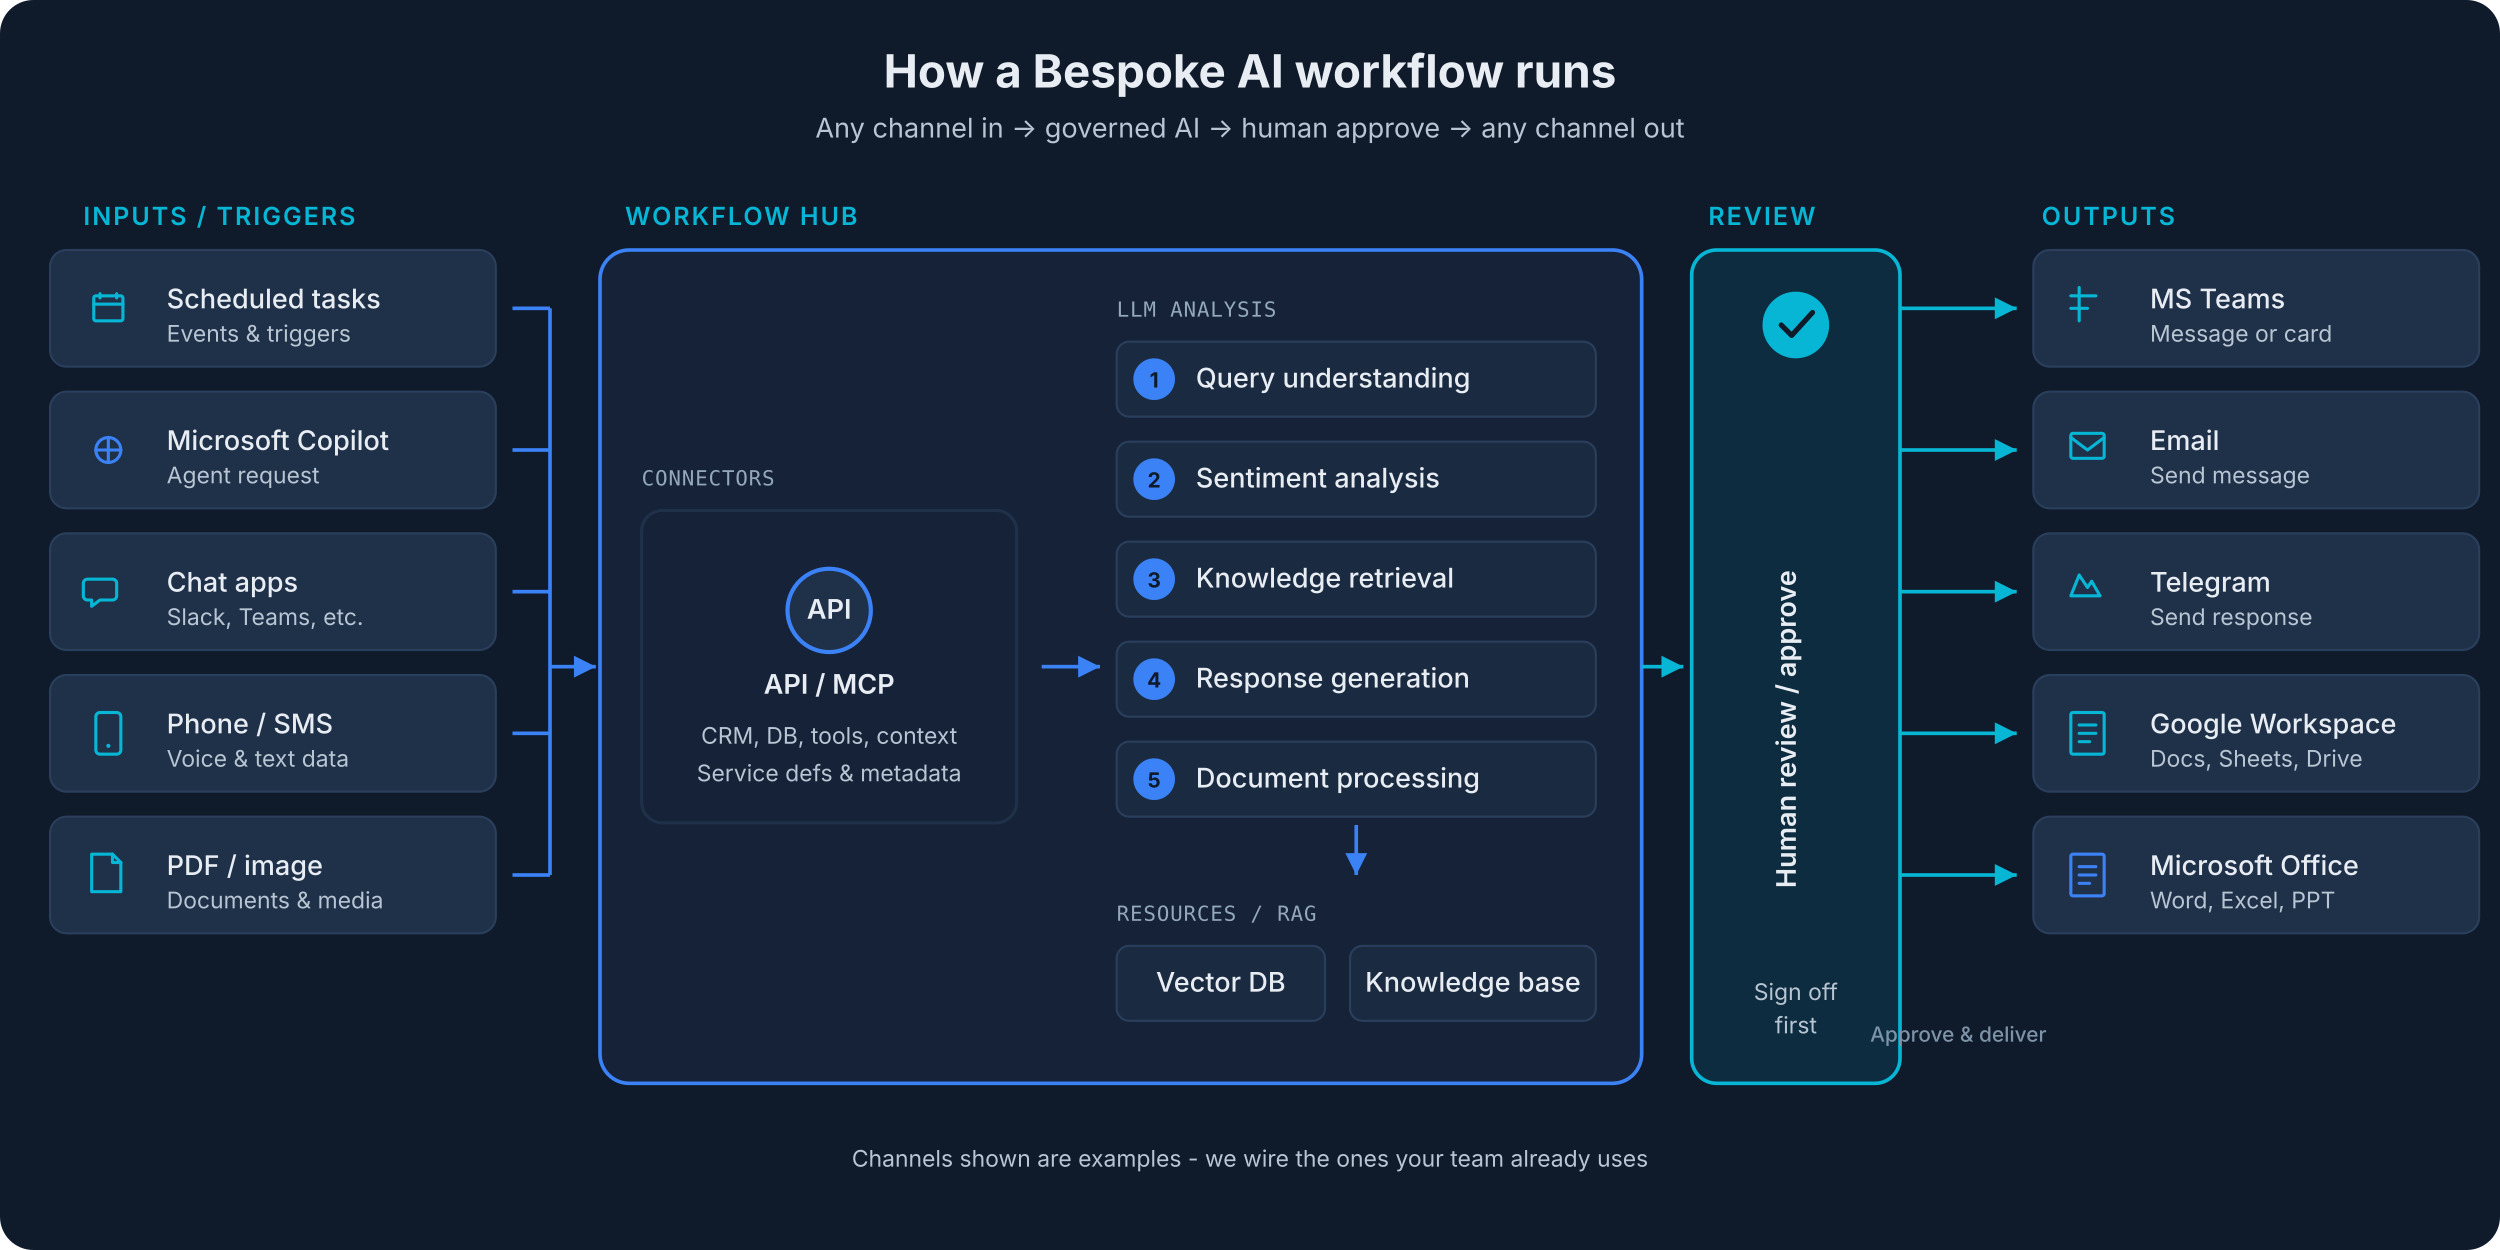
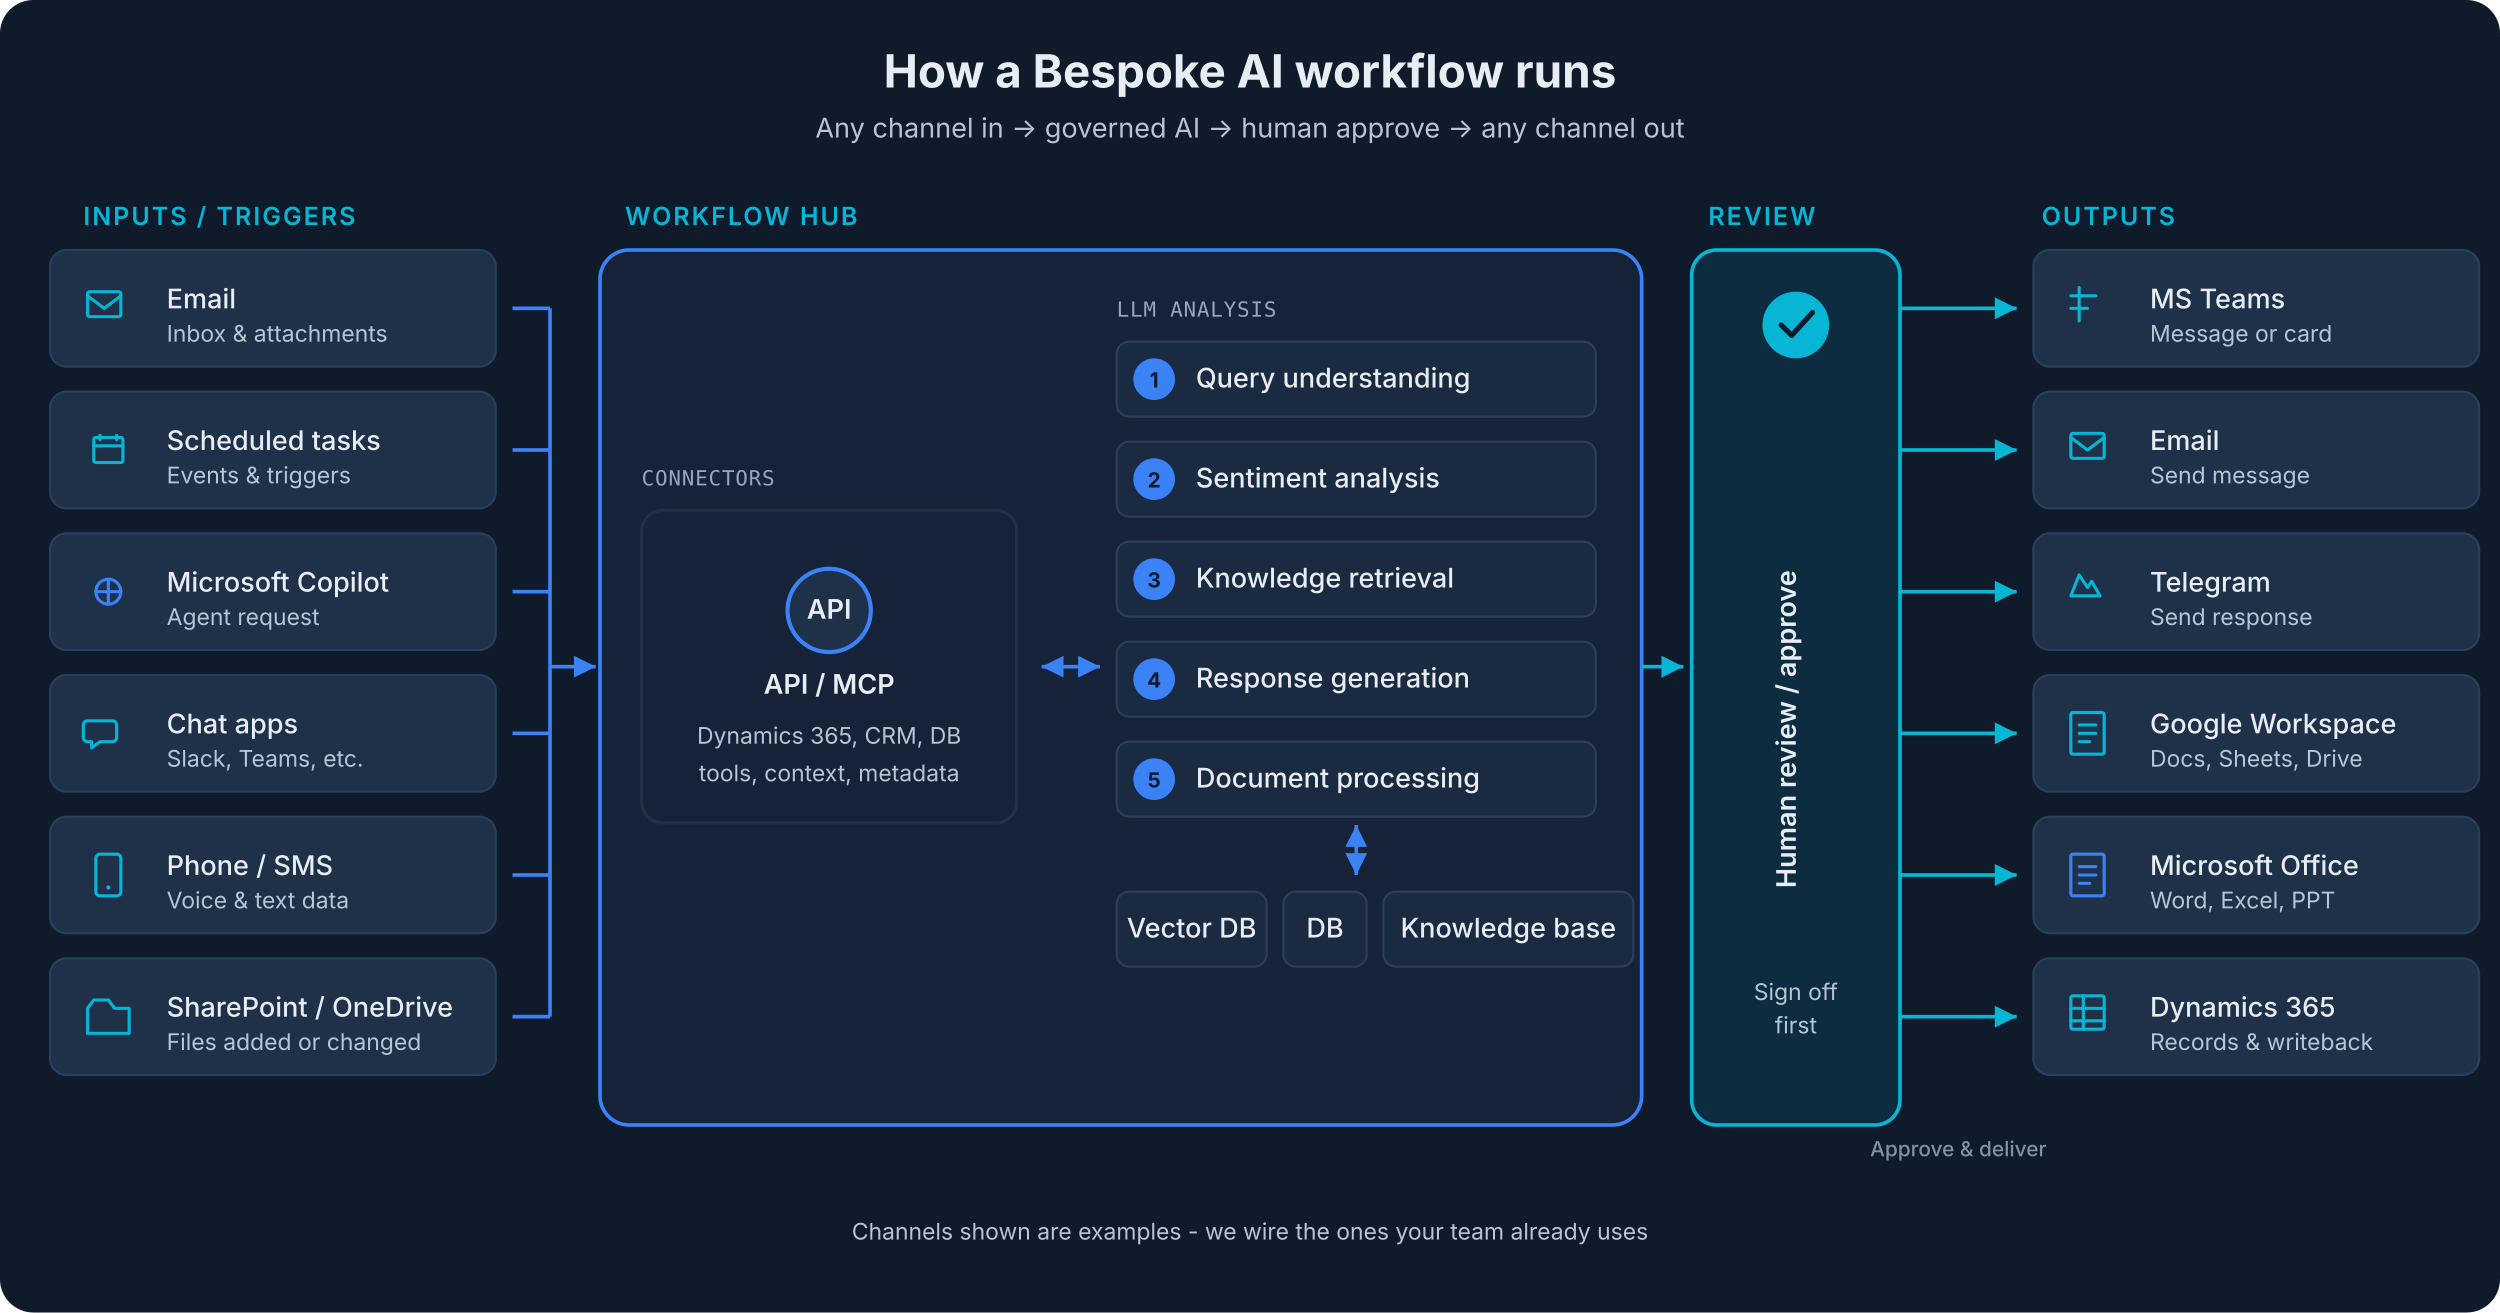
- <svg xmlns="http://www.w3.org/2000/svg" viewBox="0 0 1200 600" role="img" aria-labelledby="arch-title arch-desc">
+ <svg xmlns="http://www.w3.org/2000/svg" viewBox="0 0 1200 630" role="img" aria-labelledby="arch-title arch-desc">
  <defs>
    <style type="text/css">
      .bg { fill: #0f1a2b; }
      .panel { fill: #152238; stroke: #1f3049; stroke-width: 1.5; }
      .panel-hub { fill: #152238; stroke: #3b82f6; stroke-width: 1.75; }
      .panel-review { fill: rgba(6, 182, 212, 0.12); stroke: #06b6d4; stroke-width: 1.75; }
      .chip { fill: #1f3049; stroke: #2a3f5c; stroke-width: 1; }
      .step { fill: #1a2a40; stroke: #2a3f5c; stroke-width: 1; }
      .col-label { fill: #06b6d4; font-family: Inter, system-ui, sans-serif; font-size: 12px; font-weight: 600; letter-spacing: 0.08em; }
      .heading { fill: #e8edf3; font-family: Inter, system-ui, sans-serif; font-size: 22px; font-weight: 700; }
      .subhead { fill: #b8c5d3; font-family: Inter, system-ui, sans-serif; font-size: 13px; font-weight: 400; }
      .item { fill: #e8edf3; font-family: Inter, system-ui, sans-serif; font-size: 13px; font-weight: 500; }
      .item-sm { fill: #b8c5d3; font-family: Inter, system-ui, sans-serif; font-size: 11px; font-weight: 400; }
      .box-title { fill: #e8edf3; font-family: Inter, system-ui, sans-serif; font-size: 13px; font-weight: 600; }
      .mono { fill: #94a8bc; font-family: 'JetBrains Mono', ui-monospace, monospace; font-size: 10px; letter-spacing: 0.04em; }
      .arrow { stroke: #3b82f6; stroke-width: 1.75; fill: none; }
      .arrow-teal { stroke: #06b6d4; stroke-width: 1.75; fill: none; }
      .arrow-label { fill: #7d93a8; font-family: Inter, system-ui, sans-serif; font-size: 10px; font-weight: 500; }
      .icon-bg { fill: #1f3049; }
      .icon-stroke { fill: none; stroke: #06b6d4; stroke-width: 1.5; stroke-linecap: round; stroke-linejoin: round; }
      .icon-stroke-blue { fill: none; stroke: #3b82f6; stroke-width: 1.5; stroke-linecap: round; stroke-linejoin: round; }
      .icon-fill { fill: #06b6d4; }
      .num { fill: #0f1a2b; font-family: Inter, system-ui, sans-serif; font-size: 10px; font-weight: 700; }
    </style>
    <marker id="arrowhead" markerWidth="8" markerHeight="8" refX="6" refY="3" orient="auto">
      <path d="M0,0 L6,3 L0,6 Z" fill="#3b82f6" />
    </marker>
+     <marker id="arrowhead-start" markerWidth="8" markerHeight="8" refX="6" refY="3" orient="auto-start-reverse">
+       <path d="M0,0 L6,3 L0,6 Z" fill="#3b82f6" />
+     </marker>
    <marker id="arrowhead-teal" markerWidth="8" markerHeight="8" refX="6" refY="3" orient="auto">
      <path d="M0,0 L6,3 L0,6 Z" fill="#06b6d4" />
    </marker>
  </defs>
-   <rect class="bg" width="1200" height="600" rx="16" />
+   <rect class="bg" width="1200" height="630" rx="16" />
  <text class="heading" x="600" y="42" text-anchor="middle">How a Bespoke AI workflow runs</text>
  <text class="subhead" x="600" y="66" text-anchor="middle">Any channel in -&gt; governed AI -&gt; human approve -&gt; any channel out</text>
  <text class="col-label" x="40" y="108" letter-spacing="0.05em">INPUTS / TRIGGERS</text>
  <g transform="translate(24, 120)">
    <rect class="chip" width="214" height="56" rx="8" />
    <rect class="icon-bg" x="12" y="12" width="32" height="32" rx="6" />
-     <g transform="translate(20, 20)" class="icon-stroke">
-       <rect x="1" y="2" width="14" height="12" rx="1" />
-       <path d="M4 1v2M12 1v2M1 6h14" />
-     </g>
-     <text class="item" x="56" y="28">Scheduled tasks</text>
-     <text class="item-sm" x="56" y="44">Events &amp; triggers</text>
+     <rect x="18" y="20" width="16" height="12" rx="1" class="icon-stroke" />
+     <path d="M18 22l8 6 8-6" class="icon-stroke" />
+     <text class="item" x="56" y="28">Email</text>
+     <text class="item-sm" x="56" y="44">Inbox &amp; attachments</text>
    <g transform="translate(0, 68)">
+       <rect class="chip" width="214" height="56" rx="8" />
+       <rect class="icon-bg" x="12" y="12" width="32" height="32" rx="6" />
+       <g transform="translate(20, 20)" class="icon-stroke">
+         <rect x="1" y="2" width="14" height="12" rx="1" />
+         <path d="M4 1v2M12 1v2M1 6h14" />
+       </g>
+       <text class="item" x="56" y="28">Scheduled tasks</text>
+       <text class="item-sm" x="56" y="44">Events &amp; triggers</text>
+     </g>
+     <g transform="translate(0, 136)">
      <rect class="chip" width="214" height="56" rx="8" />
      <rect class="icon-bg" x="12" y="12" width="32" height="32" rx="6" />
      <circle cx="28" cy="28" r="6" class="icon-stroke-blue" />
      <path d="M22 28h12M28 22v12" class="icon-stroke-blue" />
      <text class="item" x="56" y="28">Microsoft Copilot</text>
      <text class="item-sm" x="56" y="44">Agent request</text>
    </g>
-     <g transform="translate(0, 136)">
+     <g transform="translate(0, 204)">
      <rect class="chip" width="214" height="56" rx="8" />
      <rect class="icon-bg" x="12" y="12" width="32" height="32" rx="6" />
      <path d="M10 18h12a2 2 0 012 2v6a2 2 0 01-2 2h-6l-4 3v-3h-2a2 2 0 01-2-2v-6a2 2 0 012-2z" class="icon-stroke" transform="translate(8,4)" />
      <text class="item" x="56" y="28">Chat apps</text>
      <text class="item-sm" x="56" y="44">Slack, Teams, etc.</text>
    </g>
-     <g transform="translate(0, 204)">
+     <g transform="translate(0, 272)">
      <rect class="chip" width="214" height="56" rx="8" />
      <rect class="icon-bg" x="12" y="12" width="32" height="32" rx="6" />
      <rect x="22" y="18" width="12" height="20" rx="2" class="icon-stroke" />
      <circle cx="28" cy="34" r="1" class="icon-fill" />
      <text class="item" x="56" y="28">Phone / SMS</text>
      <text class="item-sm" x="56" y="44">Voice &amp; text data</text>
    </g>
-     <g transform="translate(0, 272)">
-       <rect class="chip" width="214" height="56" rx="8" />
-       <rect class="icon-bg" x="12" y="12" width="32" height="32" rx="6" />
-       <path d="M20 18h10l4 4v14H20V18z" class="icon-stroke" />
-       <path d="M30 18v4h4" class="icon-stroke" />
-       <text class="item" x="56" y="28">PDF / image</text>
-       <text class="item-sm" x="56" y="44">Documents &amp; media</text>
+     <g transform="translate(0, 340)">
+       <rect class="chip" width="214" height="56" rx="8" />
+       <rect class="icon-bg" x="12" y="12" width="32" height="32" rx="6" />
+       <path d="M18 24l3-4h7l3 4h7v12H18V24z" class="icon-stroke" />
+       <text class="item" x="56" y="28" font-size="12">SharePoint / OneDrive</text>
+       <text class="item-sm" x="56" y="44">Files added or changed</text>
    </g>
  </g>
  <line class="arrow" x1="246" y1="148" x2="264" y2="148" />
  <line class="arrow" x1="246" y1="216" x2="264" y2="216" />
  <line class="arrow" x1="246" y1="284" x2="264" y2="284" />
  <line class="arrow" x1="246" y1="352" x2="264" y2="352" />
  <line class="arrow" x1="246" y1="420" x2="264" y2="420" />
-   <line class="arrow" x1="264" y1="148" x2="264" y2="420" />
+   <line class="arrow" x1="246" y1="488" x2="264" y2="488" />
+   <line class="arrow" x1="264" y1="148" x2="264" y2="488" />
  <line class="arrow" x1="264" y1="320" x2="286" y2="320" marker-end="url(#arrowhead)" />
  <text class="col-label" x="300" y="108">WORKFLOW HUB</text>
-   <rect class="panel-hub" x="288" y="120" width="500" height="400" rx="14" />
+   <rect class="panel-hub" x="288" y="120" width="500" height="420" rx="14" />
  <g transform="translate(308, 221)">
    <text class="mono" x="0" y="12">CONNECTORS</text>
    <rect class="panel" y="24" width="180" height="150" rx="10" />
    <circle cx="90" cy="72" r="20" fill="#1f3049" stroke="#3b82f6" stroke-width="2" />
    <text class="box-title" x="90" y="76" text-anchor="middle" font-size="11">API</text>
    <text class="box-title" x="90" y="112" text-anchor="middle">API / MCP</text>
-     <text class="item-sm" x="90" y="136" text-anchor="middle">CRM, DB, tools, context</text>
-     <text class="item-sm" x="90" y="154" text-anchor="middle">Service defs &amp; metadata</text>
-   </g>
-   <line class="arrow" x1="500" y1="320" x2="528" y2="320" marker-end="url(#arrowhead)" />
+     <text class="item-sm" x="90" y="136" text-anchor="middle">Dynamics 365, CRM, DB</text>
+     <text class="item-sm" x="90" y="154" text-anchor="middle">tools, context, metadata</text>
+   </g>
+   <line class="arrow" x1="500" y1="320" x2="528" y2="320" marker-start="url(#arrowhead-start)" marker-end="url(#arrowhead)" />
  <g transform="translate(536, 140)">
    <text class="mono" x="0" y="12">LLM ANALYSIS</text>
    <g transform="translate(0, 24)">
      <rect class="step" width="230" height="36" rx="6" />
      <circle cx="18" cy="18" r="10" fill="#3b82f6" />
      <text class="num" x="18" y="22" text-anchor="middle">1</text>
      <text class="item" x="38" y="22">Query understanding</text>
    </g>
    <g transform="translate(0, 72)">
      <rect class="step" width="230" height="36" rx="6" />
      <circle cx="18" cy="18" r="10" fill="#3b82f6" />
      <text class="num" x="18" y="22" text-anchor="middle">2</text>
      <text class="item" x="38" y="22">Sentiment analysis</text>
    </g>
    <g transform="translate(0, 120)">
      <rect class="step" width="230" height="36" rx="6" />
      <circle cx="18" cy="18" r="10" fill="#3b82f6" />
      <text class="num" x="18" y="22" text-anchor="middle">3</text>
      <text class="item" x="38" y="22">Knowledge retrieval</text>
    </g>
    <g transform="translate(0, 168)">
      <rect class="step" width="230" height="36" rx="6" />
      <circle cx="18" cy="18" r="10" fill="#3b82f6" />
      <text class="num" x="18" y="22" text-anchor="middle">4</text>
      <text class="item" x="38" y="22">Response generation</text>
    </g>
    <g transform="translate(0, 216)">
      <rect class="step" width="230" height="36" rx="6" />
      <circle cx="18" cy="18" r="10" fill="#3b82f6" />
      <text class="num" x="18" y="22" text-anchor="middle">5</text>
      <text class="item" x="38" y="22">Document processing</text>
    </g>
  </g>
-   <line class="arrow" x1="651" y1="396" x2="651" y2="420" marker-end="url(#arrowhead)" />
-   <g transform="translate(536, 430)">
-     <text class="mono" x="0" y="12">RESOURCES / RAG</text>
-     <rect class="step" y="24" width="100" height="36" rx="6" />
-     <text class="item" x="50" y="46" text-anchor="middle" font-size="12">Vector DB</text>
-     <rect class="step" x="112" y="24" width="118" height="36" rx="6" />
-     <text class="item" x="171" y="46" text-anchor="middle" font-size="12">Knowledge base</text>
+   <line class="arrow" x1="651" y1="396" x2="651" y2="420" marker-start="url(#arrowhead-start)" marker-end="url(#arrowhead)" />
+   <g transform="translate(536, 428)">
+     <rect class="step" width="72" height="36" rx="6" />
+     <text class="item" x="36" y="22" text-anchor="middle" font-size="12">Vector DB</text>
+     <rect class="step" x="80" width="40" height="36" rx="6" />
+     <text class="item" x="100" y="22" text-anchor="middle" font-size="12">DB</text>
+     <rect class="step" x="128" width="120" height="36" rx="6" />
+     <text class="item" x="188" y="22" text-anchor="middle" font-size="12">Knowledge base</text>
  </g>
  <line class="arrow-teal" x1="788" y1="320" x2="808" y2="320" marker-end="url(#arrowhead-teal)" />
  <text class="col-label" x="820" y="108">REVIEW</text>
  <g transform="translate(812, 120)">
-     <rect class="panel-review" width="100" height="400" rx="12" />
+     <rect class="panel-review" width="100" height="420" rx="12" />
    <circle cx="50" cy="36" r="16" fill="#06b6d4" />
    <path d="M43 36l5 5 10-11" fill="none" stroke="#0f1a2b" stroke-width="2.5" stroke-linecap="round" stroke-linejoin="round" />
    <text class="box-title" x="50" y="230" text-anchor="middle" transform="rotate(-90 50 230)">Human review / approve</text>
    <text class="item-sm" x="50" y="360" text-anchor="middle">Sign off</text>
    <text class="item-sm" x="50" y="376" text-anchor="middle">first</text>
  </g>
  <line class="arrow-teal" x1="912" y1="148" x2="968" y2="148" marker-end="url(#arrowhead-teal)" />
  <line class="arrow-teal" x1="912" y1="216" x2="968" y2="216" marker-end="url(#arrowhead-teal)" />
  <line class="arrow-teal" x1="912" y1="284" x2="968" y2="284" marker-end="url(#arrowhead-teal)" />
  <line class="arrow-teal" x1="912" y1="352" x2="968" y2="352" marker-end="url(#arrowhead-teal)" />
  <line class="arrow-teal" x1="912" y1="420" x2="968" y2="420" marker-end="url(#arrowhead-teal)" />
-   <text class="arrow-label" x="940" y="500" text-anchor="middle">Approve &amp; deliver</text>
+   <line class="arrow-teal" x1="912" y1="488" x2="968" y2="488" marker-end="url(#arrowhead-teal)" />
+   <text class="arrow-label" x="940" y="555" text-anchor="middle">Approve &amp; deliver</text>
  <text class="col-label" x="980" y="108">OUTPUTS</text>
  <g transform="translate(976, 120)">
    <rect class="chip" width="214" height="56" rx="8" />
    <rect class="icon-bg" x="12" y="12" width="32" height="32" rx="6" />
    <path d="M18 22h12M18 28h8M22 18v16" class="icon-stroke" />
    <text class="item" x="56" y="28">MS Teams</text>
    <text class="item-sm" x="56" y="44">Message or card</text>
    <g transform="translate(0, 68)">
      <rect class="chip" width="214" height="56" rx="8" />
      <rect class="icon-bg" x="12" y="12" width="32" height="32" rx="6" />
      <rect x="18" y="20" width="16" height="12" rx="1" class="icon-stroke" />
      <path d="M18 22l8 6 8-6" class="icon-stroke" />
      <text class="item" x="56" y="28">Email</text>
      <text class="item-sm" x="56" y="44">Send message</text>
    </g>
    <g transform="translate(0, 136)">
      <rect class="chip" width="214" height="56" rx="8" />
      <rect class="icon-bg" x="12" y="12" width="32" height="32" rx="6" />
      <path d="M18 30l4-10 4 6 2-3 4 7H18z" class="icon-stroke" />
      <text class="item" x="56" y="28">Telegram</text>
      <text class="item-sm" x="56" y="44">Send response</text>
    </g>
    <g transform="translate(0, 204)">
      <rect class="chip" width="214" height="56" rx="8" />
      <rect class="icon-bg" x="12" y="12" width="32" height="32" rx="6" />
      <rect x="18" y="18" width="16" height="20" rx="1" class="icon-stroke" />
      <path d="M22 24h8M22 28h8M22 32h5" class="icon-stroke" />
      <text class="item" x="56" y="28">Google Workspace</text>
      <text class="item-sm" x="56" y="44">Docs, Sheets, Drive</text>
    </g>
    <g transform="translate(0, 272)">
      <rect class="chip" width="214" height="56" rx="8" />
      <rect class="icon-bg" x="12" y="12" width="32" height="32" rx="6" />
      <rect x="18" y="18" width="16" height="20" rx="1" class="icon-stroke-blue" />
      <path d="M22 24h8M22 28h8M22 32h5" class="icon-stroke-blue" />
      <text class="item" x="56" y="28">Microsoft Office</text>
      <text class="item-sm" x="56" y="44">Word, Excel, PPT</text>
    </g>
-   </g>
-   <text class="item-sm" x="600" y="560" text-anchor="middle">Channels shown are examples - we wire the ones your team already uses</text>
+     <g transform="translate(0, 340)">
+       <rect class="chip" width="214" height="56" rx="8" />
+       <rect class="icon-bg" x="12" y="12" width="32" height="32" rx="6" />
+       <rect x="18" y="18" width="16" height="16" rx="1" class="icon-stroke" />
+       <path d="M18 24h16M18 30h16M24 18v16" class="icon-stroke" />
+       <text class="item" x="56" y="28">Dynamics 365</text>
+       <text class="item-sm" x="56" y="44">Records &amp; writeback</text>
+     </g>
+   </g>
+   <text class="item-sm" x="600" y="595" text-anchor="middle">Channels shown are examples - we wire the ones your team already uses</text>
</svg>
